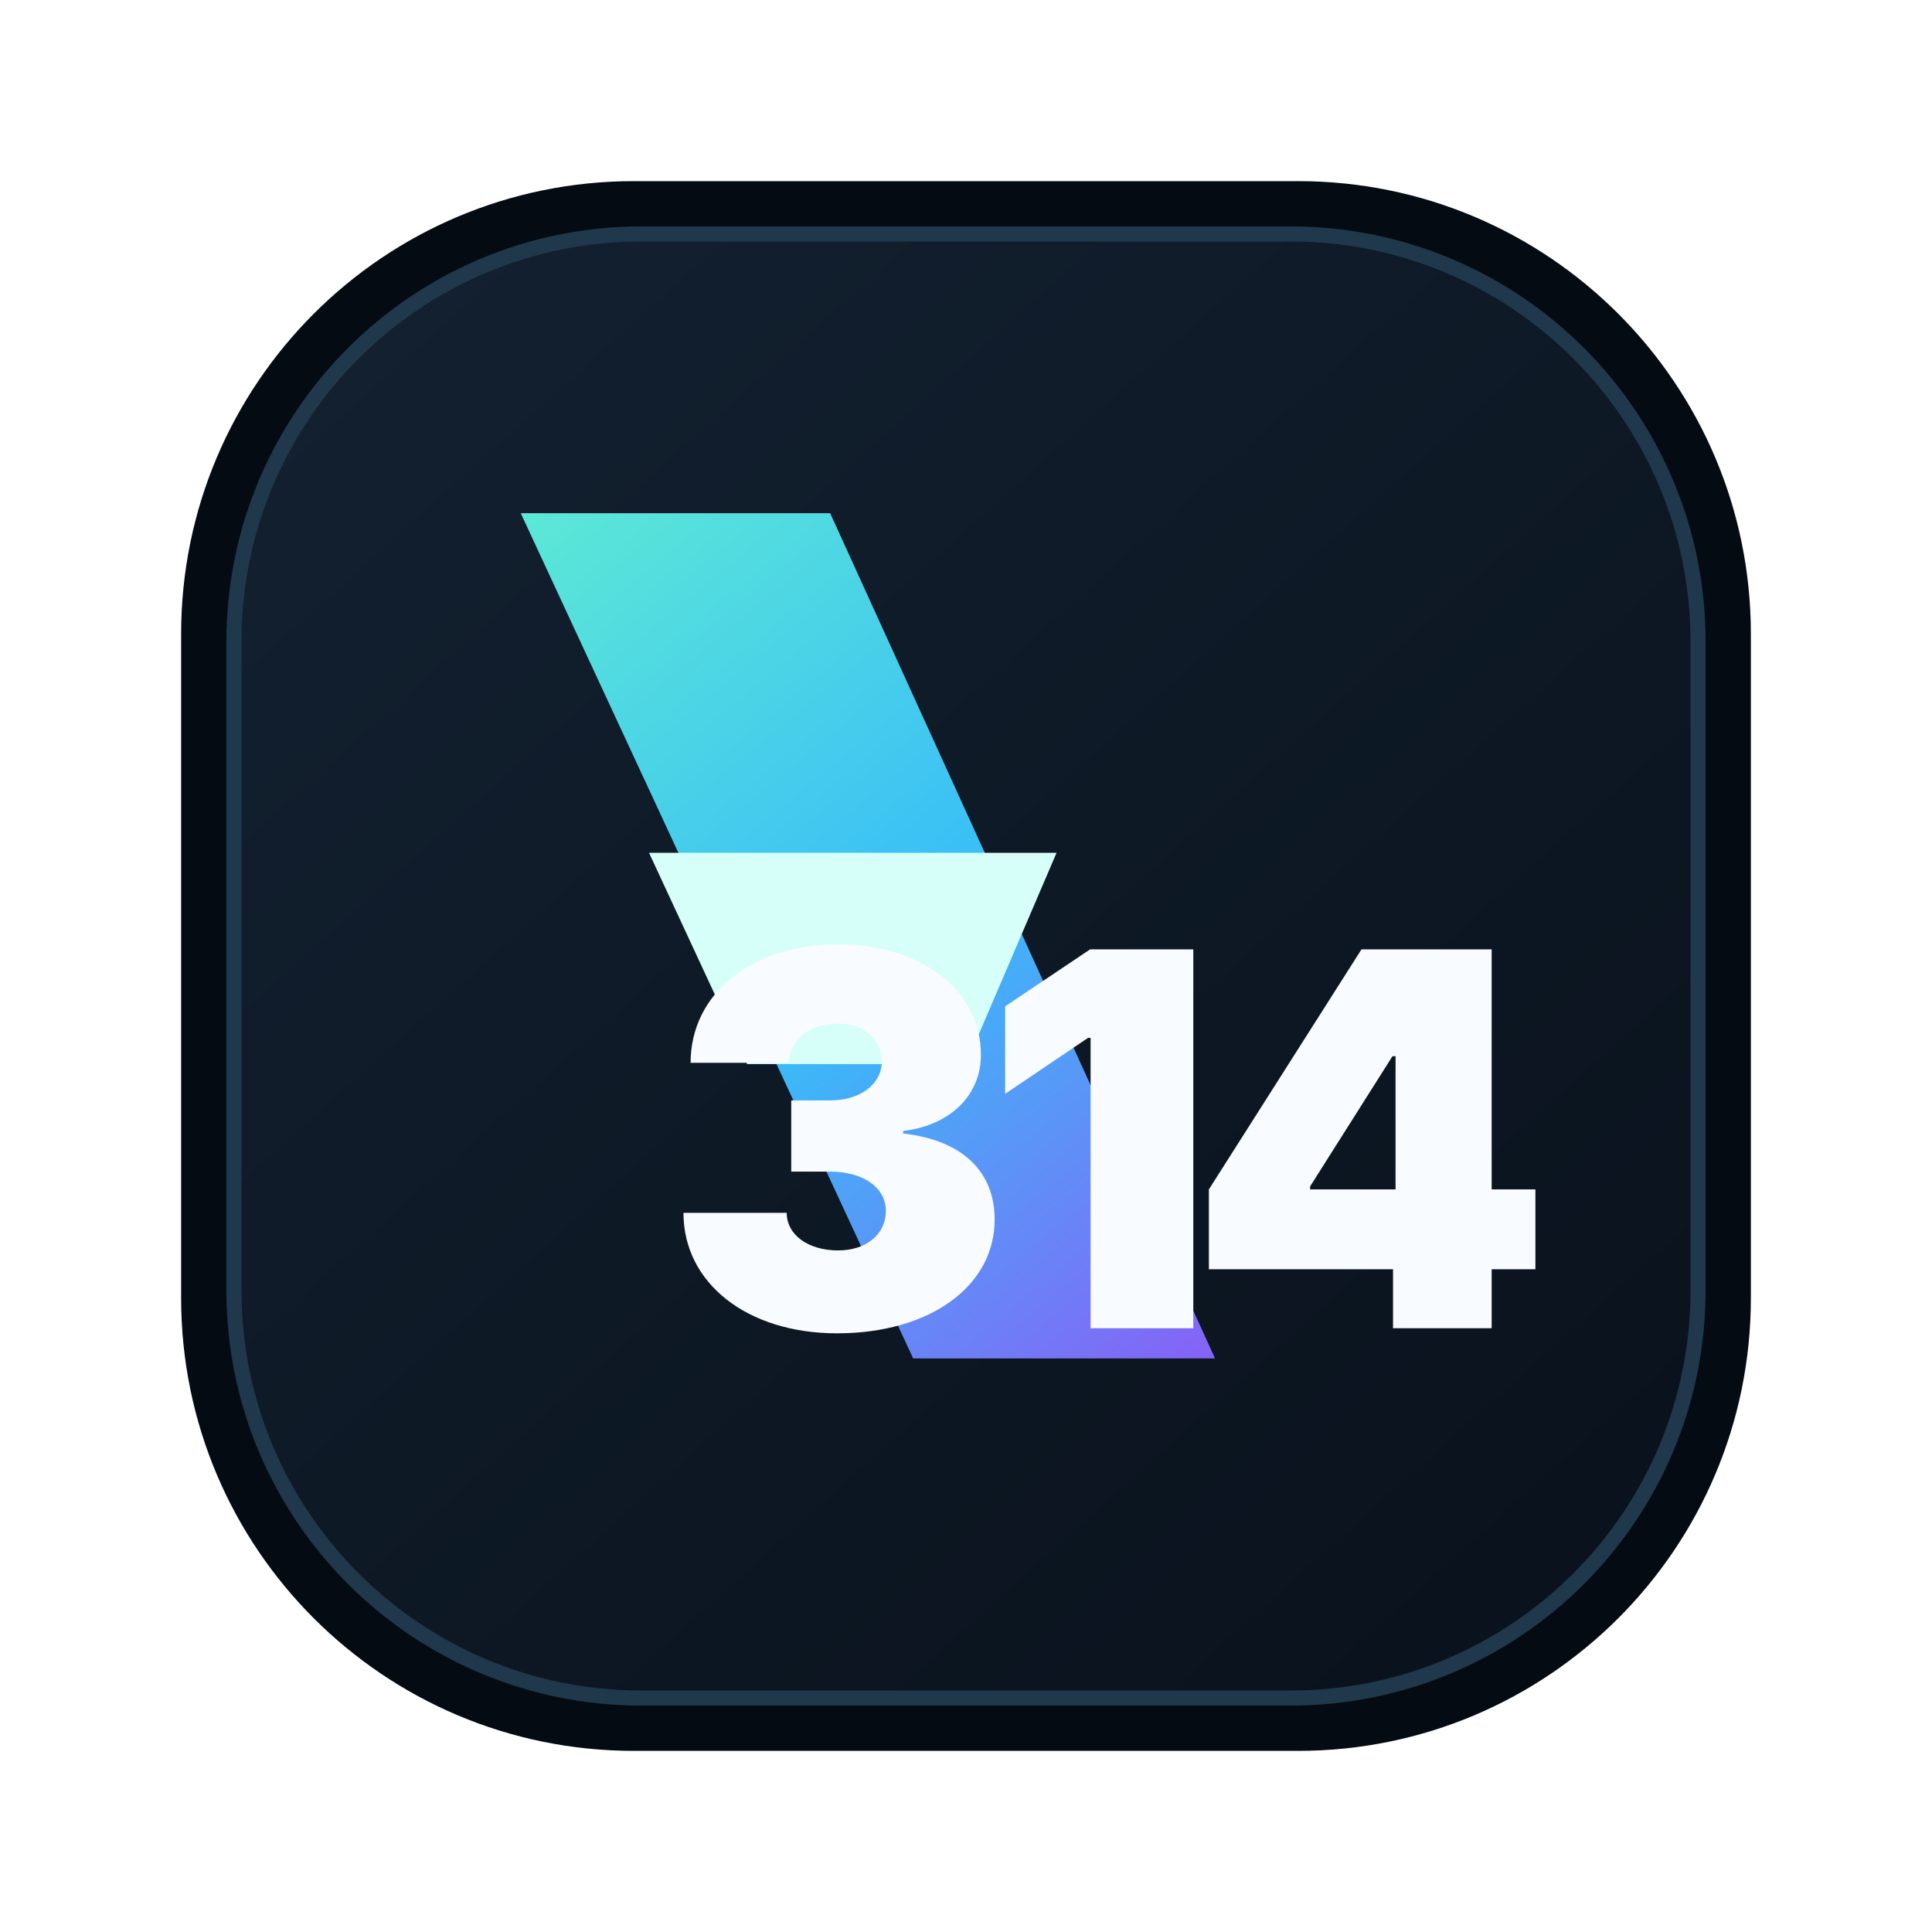
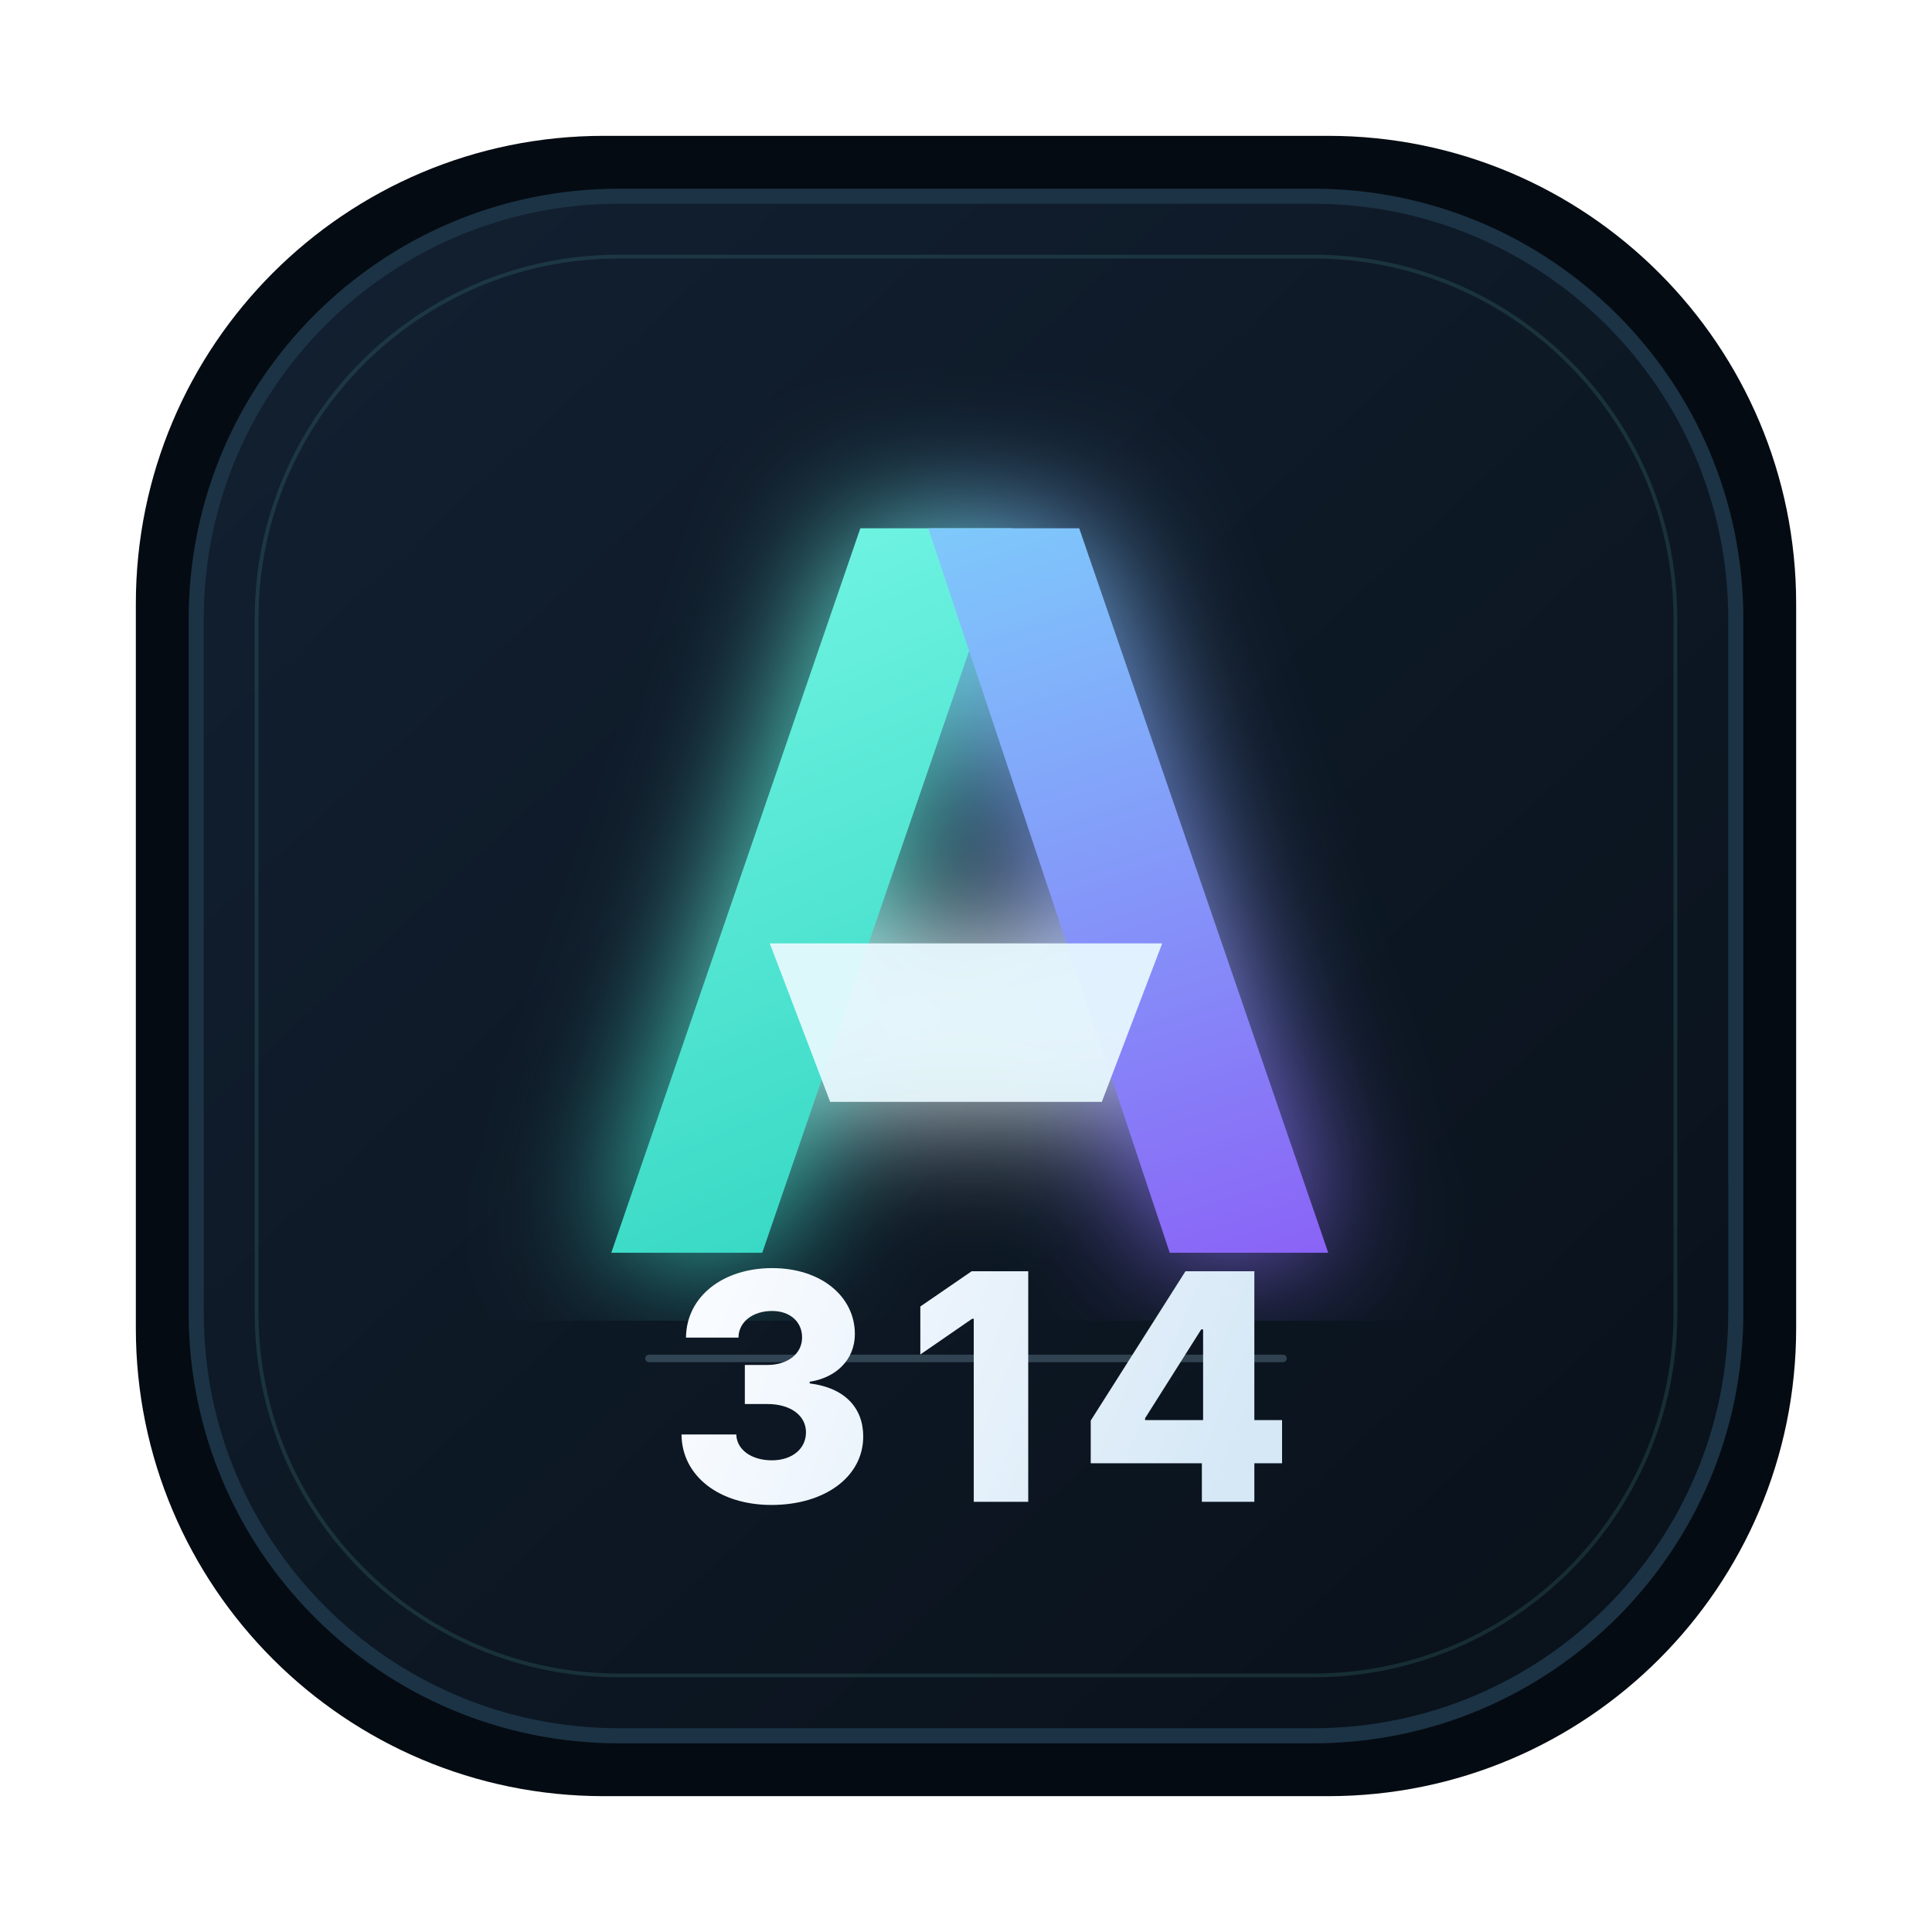
<svg xmlns="http://www.w3.org/2000/svg" width="512" height="512" viewBox="0 0 512 512" fill="none">
  <defs>
-     <linearGradient id="bg" x1="74" y1="58" x2="430" y2="454" gradientUnits="userSpaceOnUse">
-       <stop stop-color="#132131" />
-       <stop offset="1" stop-color="#09111B" />
+     <linearGradient id="panel" x1="70" y1="58" x2="438" y2="454" gradientUnits="userSpaceOnUse">
+       <stop stop-color="#122031" />
+       <stop offset="1" stop-color="#09111A" />
    </linearGradient>
-     <linearGradient id="accent" x1="142" y1="124" x2="336" y2="360" gradientUnits="userSpaceOnUse">
-       <stop stop-color="#5EEAD4" />
-       <stop offset="0.52" stop-color="#38BDF8" />
+     <linearGradient id="beamL" x1="150" y1="126" x2="248" y2="352" gradientUnits="userSpaceOnUse">
+       <stop stop-color="#7CF9E8" />
+       <stop offset="1" stop-color="#2DD4BF" />
+     </linearGradient>
+     <linearGradient id="beamR" x1="272" y1="110" x2="350" y2="348" gradientUnits="userSpaceOnUse">
+       <stop stop-color="#7DD3FC" />
      <stop offset="1" stop-color="#8B5CF6" />
    </linearGradient>
+     <linearGradient id="word" x1="196" y1="334" x2="326" y2="388" gradientUnits="userSpaceOnUse">
+       <stop stop-color="#F8FBFF" />
+       <stop offset="1" stop-color="#D6E8F6" />
+     </linearGradient>
+     <filter id="softGlow" x="112" y="90" width="288" height="260" filterUnits="userSpaceOnUse" color-interpolation-filters="sRGB">
+       <feGaussianBlur stdDeviation="18" result="blur" />
+       <feComposite in="SourceGraphic" in2="blur" operator="over" />
+     </filter>
  </defs>
-   <rect x="48" y="48" width="416" height="416" rx="120" fill="#050B12" />
-   <rect x="62" y="62" width="388" height="388" rx="108" fill="url(#bg)" stroke="#1F384B" stroke-width="4" />
-   <path d="M138 136H220L322 360H242L138 136Z" fill="url(#accent)" />
-   <path d="M172 226H280L256 282H198L172 226Z" fill="#D5FFF8" />
-   <text x="176" y="352" fill="#F8FBFF" font-size="138" font-weight="900" font-family="Inter, Arial, sans-serif" letter-spacing="-8">314</text>
+   <rect x="36" y="36" width="440" height="440" rx="124" fill="#050B12" />
+   <rect x="52" y="52" width="408" height="408" rx="112" fill="url(#panel)" stroke="#1B3345" stroke-width="4" />
+   <rect x="68" y="68" width="376" height="376" rx="96" stroke="rgba(124,249,232,0.12)" />
+   <g filter="url(#softGlow)">
+     <path d="M162 332L228 140H268L202 332H162Z" fill="url(#beamL)" />
+     <path d="M310 332L246 140H286L352 332H310Z" fill="url(#beamR)" />
+     <path d="M204 250H308L292 292H220L204 250Z" fill="#E9FAFF" fill-opacity="0.92" />
+   </g>
+   <path d="M172 360H340" stroke="rgba(145,183,204,0.28)" stroke-width="2" stroke-linecap="round" />
+   <text x="177" y="398" fill="url(#word)" font-size="84" font-weight="800" font-family="Inter, Arial, sans-serif" letter-spacing="8">314</text>
</svg>
